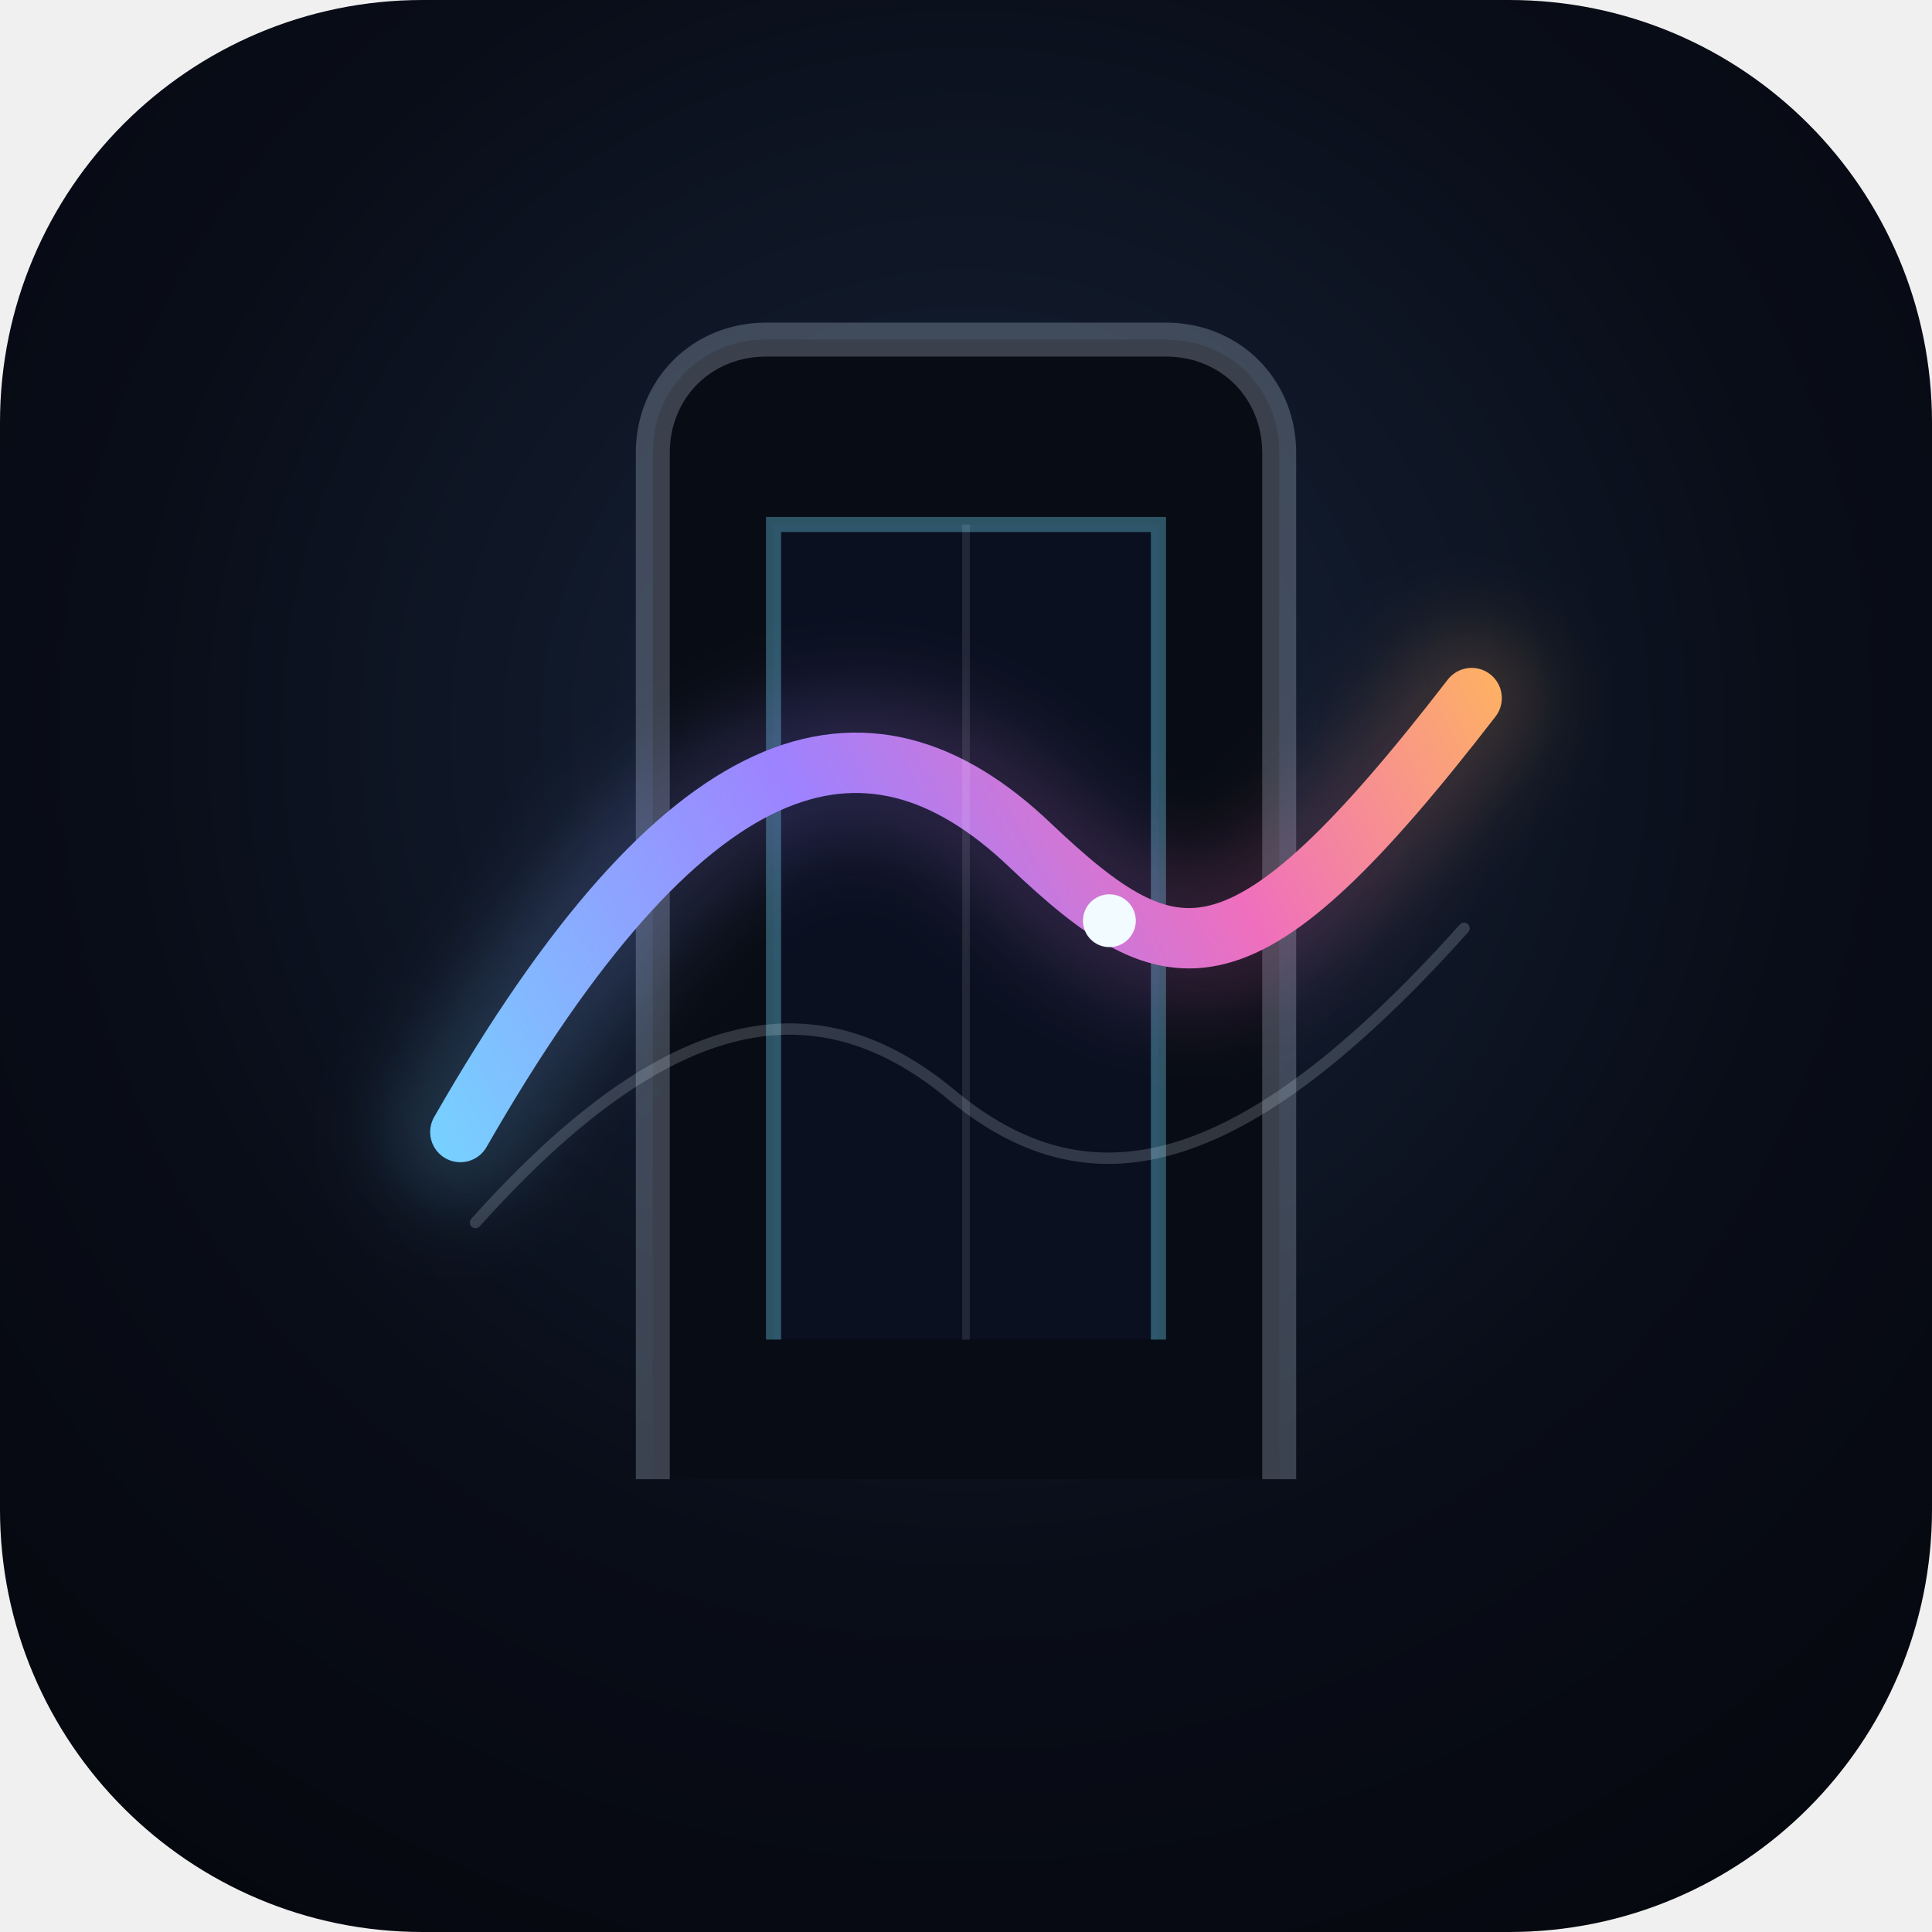
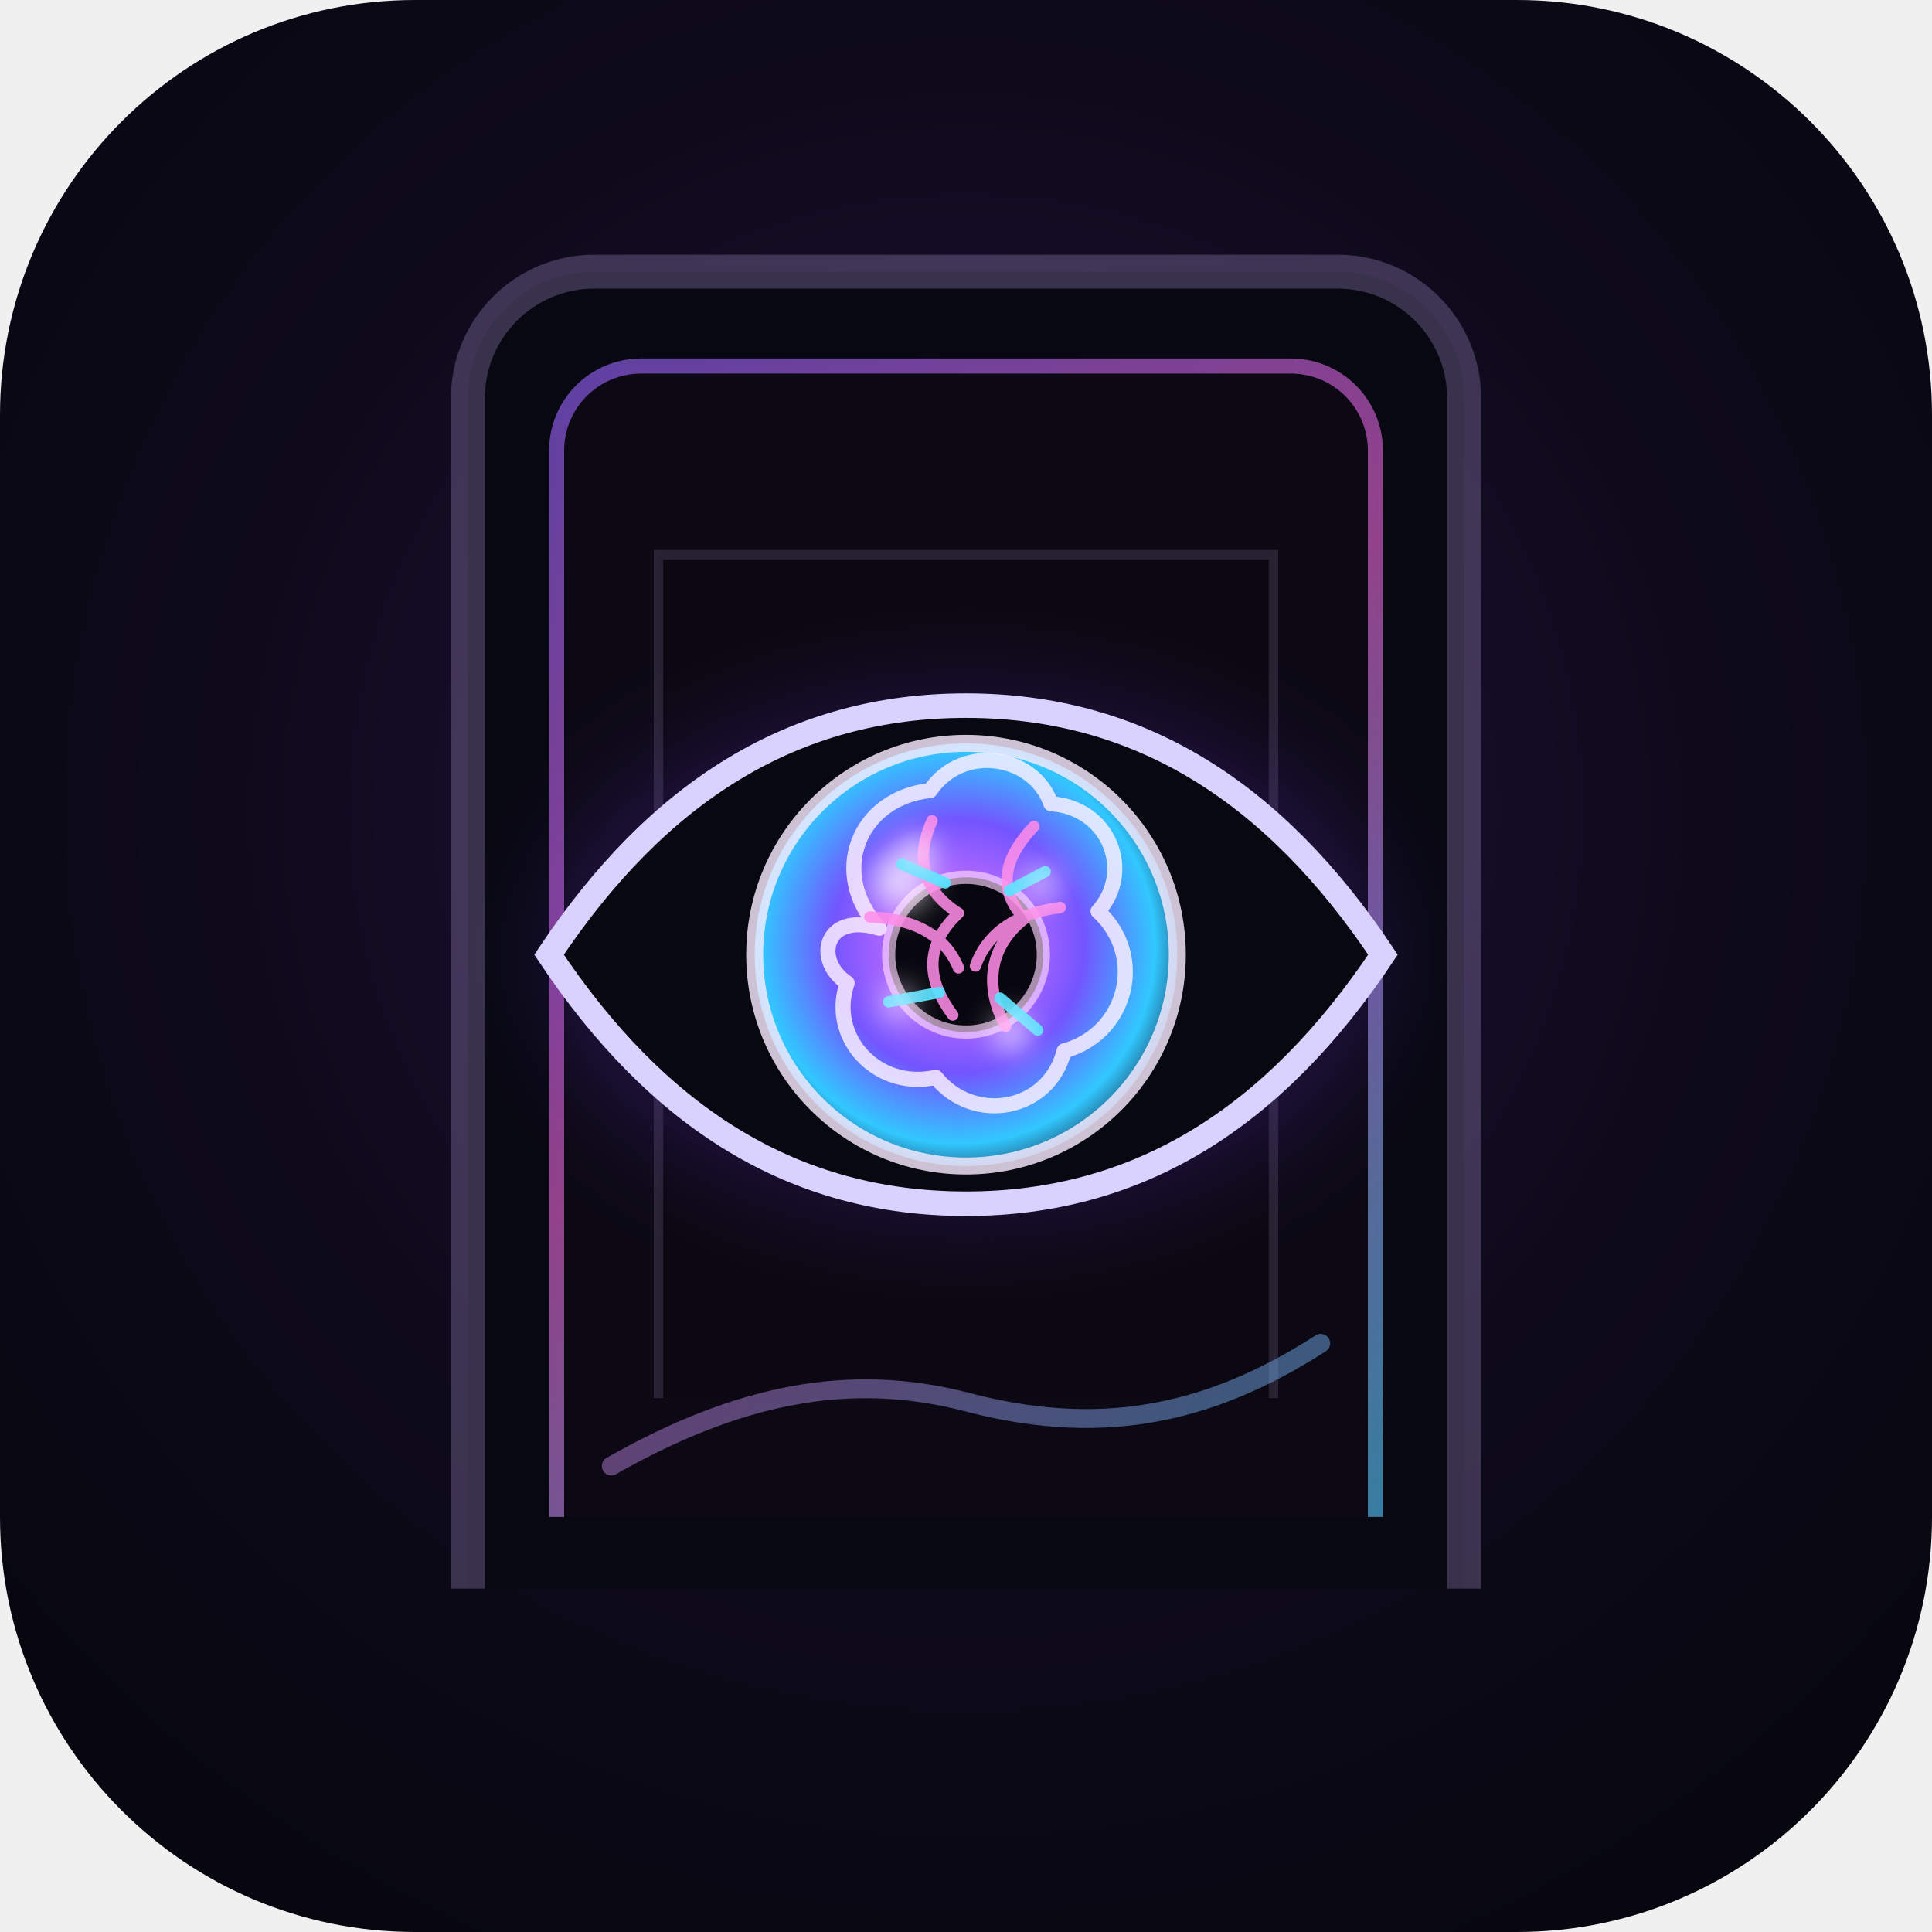
- <svg xmlns="http://www.w3.org/2000/svg" width="512" height="512" viewBox="0 0 512 512">
+ <svg xmlns="http://www.w3.org/2000/svg" width="1024" height="1024" viewBox="0 0 1024 1024">
  <defs>
-     <radialGradient id="bg" cx="50%" cy="38%" r="78%">
-       <stop offset="0" stop-color="#172439" />
-       <stop offset="0.56" stop-color="#090d18" />
-       <stop offset="1" stop-color="#05070d" />
+     <radialGradient id="bg" cx="50%" cy="42%" r="78%">
+       <stop offset="0" stop-color="#26133f" />
+       <stop offset="0.48" stop-color="#0e0a1b" />
+       <stop offset="1" stop-color="#05060b" />
    </radialGradient>
-     <linearGradient id="spectral" x1="112" y1="336" x2="400" y2="176" gradientUnits="userSpaceOnUse">
-       <stop offset="0" stop-color="#71dcff" />
-       <stop offset="0.45" stop-color="#9e82ff" />
-       <stop offset="0.72" stop-color="#ef6fbd" />
-       <stop offset="1" stop-color="#ffb45f" />
+     <radialGradient id="iris" cx="48%" cy="48%" r="60%">
+       <stop offset="0" stop-color="#ffe7ff" />
+       <stop offset="0.18" stop-color="#c76cff" />
+       <stop offset="0.5" stop-color="#7355ff" />
+       <stop offset="0.78" stop-color="#31c8ff" />
+       <stop offset="1" stop-color="#17102a" />
+     </radialGradient>
+     <linearGradient id="door" x1="242" y1="188" x2="786" y2="850" gradientUnits="userSpaceOnUse">
+       <stop stop-color="#8a63ff" />
+       <stop offset="0.45" stop-color="#e565d3" />
+       <stop offset="1" stop-color="#39d7ff" />
    </linearGradient>
-     <filter id="glow" x="-50%" y="-50%" width="200%" height="200%">
-       <feGaussianBlur stdDeviation="10" />
+     <filter id="glow" x="-80%" y="-80%" width="260%" height="260%">
+       <feGaussianBlur stdDeviation="24" />
+     </filter>
+     <filter id="smallGlow" x="-60%" y="-60%" width="220%" height="220%">
+       <feGaussianBlur stdDeviation="8" />
    </filter>
  </defs>
-   <rect width="512" height="512" rx="112" fill="url(#bg)" />
-   <path d="M173 392V120c0-17 13-30 30-30h106c17 0 30 13 30 30v272" fill="#080c14" stroke="#cbd9ea" stroke-opacity=".26" stroke-width="9" />
-   <path d="M205 355V139h102v216" fill="#0a1020" stroke="#78dfff" stroke-opacity=".34" stroke-width="4" />
-   <path d="M122 300c59-103 107-118 151-76 38 36 56 40 117-39" fill="none" stroke="url(#spectral)" stroke-width="38" stroke-linecap="round" opacity=".18" filter="url(#glow)" />
-   <path d="M122 300c59-103 107-118 151-76 38 36 56 40 117-39" fill="none" stroke="url(#spectral)" stroke-width="16" stroke-linecap="round" />
-   <path d="M126 324c52-58 91-63 126-34 36 30 76 23 136-44" fill="none" stroke="#e8f7ff" stroke-opacity=".18" stroke-width="3" stroke-linecap="round" />
-   <circle cx="294" cy="244" r="7" fill="#f2fbff" />
-   <path d="M256 139v216" stroke="#f3fbff" stroke-opacity=".10" stroke-width="2" />
+   <rect width="1024" height="1024" rx="220" fill="url(#bg)" />
+   <path d="M248 842V211c0-37 30-67 67-67h394c37 0 67 30 67 67v631" fill="#080812" stroke="#9b84bc" stroke-opacity=".34" stroke-width="18" />
+   <path d="M295 804V239c0-25 20-45 45-45h344c25 0 45 20 45 45v565" fill="#0c0915" stroke="url(#door)" stroke-opacity=".62" stroke-width="8" />
+   <path d="M349 741V294h326v447" fill="#0b0812" stroke="#d8c5ed" stroke-opacity=".14" stroke-width="5" />
+   <ellipse cx="512" cy="506" rx="222" ry="142" fill="#7b3bff" opacity=".18" filter="url(#glow)" />
+   <path d="M291 506c58-87 130-132 221-132s163 45 221 132c-58 87-130 132-221 132S349 593 291 506Z" fill="#080810" stroke="#d9d2ff" stroke-width="13" />
+   <ellipse cx="512" cy="506" rx="112" ry="112" fill="url(#iris)" stroke="#f8ebff" stroke-opacity=".82" stroke-width="9" />
+   <circle cx="512" cy="506" r="41" fill="#08070f" stroke="#ffd8ff" stroke-opacity=".65" stroke-width="7" />
+   <circle cx="477" cy="467" r="15" fill="#ffffff" opacity=".72" filter="url(#smallGlow)" />
+   <g fill="none" stroke-linecap="round" stroke-linejoin="round">
+     <path d="M466 492c-27-29-11-69 27-73 17-25 55-19 64 7 31 2 44 36 25 57 26 24 15 65-18 74-8 32-48 39-68 14-31 7-57-21-47-50-18-12-12-38 17-29Z" stroke="#fff1ff" stroke-width="8" opacity=".82" />
+     <path d="M494 435c-9 20-5 37 14 49-17 16-18 34-3 54M548 438c-17 18-19 34-5 49-18 14-22 35-10 57M461 486c24 1 40 10 47 27M562 481c-24 3-39 14-45 31" stroke="#ff8ce8" stroke-width="6" opacity=".86" />
+     <path d="M478 458l23 10m53-6-19 10m-64 59 27-5m52 20-20-17" stroke="#54e2ff" stroke-width="6" opacity=".92" />
+   </g>
+   <g fill="#fff4ff" filter="url(#smallGlow)">
+     <circle cx="486" cy="452" r="8" />
+     <circle cx="552" cy="468" r="7" />
+     <circle cx="476" cy="532" r="7" />
+     <circle cx="536" cy="548" r="8" />
+   </g>
+   <path d="M324 777c67-38 126-50 188-34 68 18 126 9 188-31" fill="none" stroke="url(#door)" stroke-width="10" stroke-linecap="round" opacity=".48" />
</svg>
